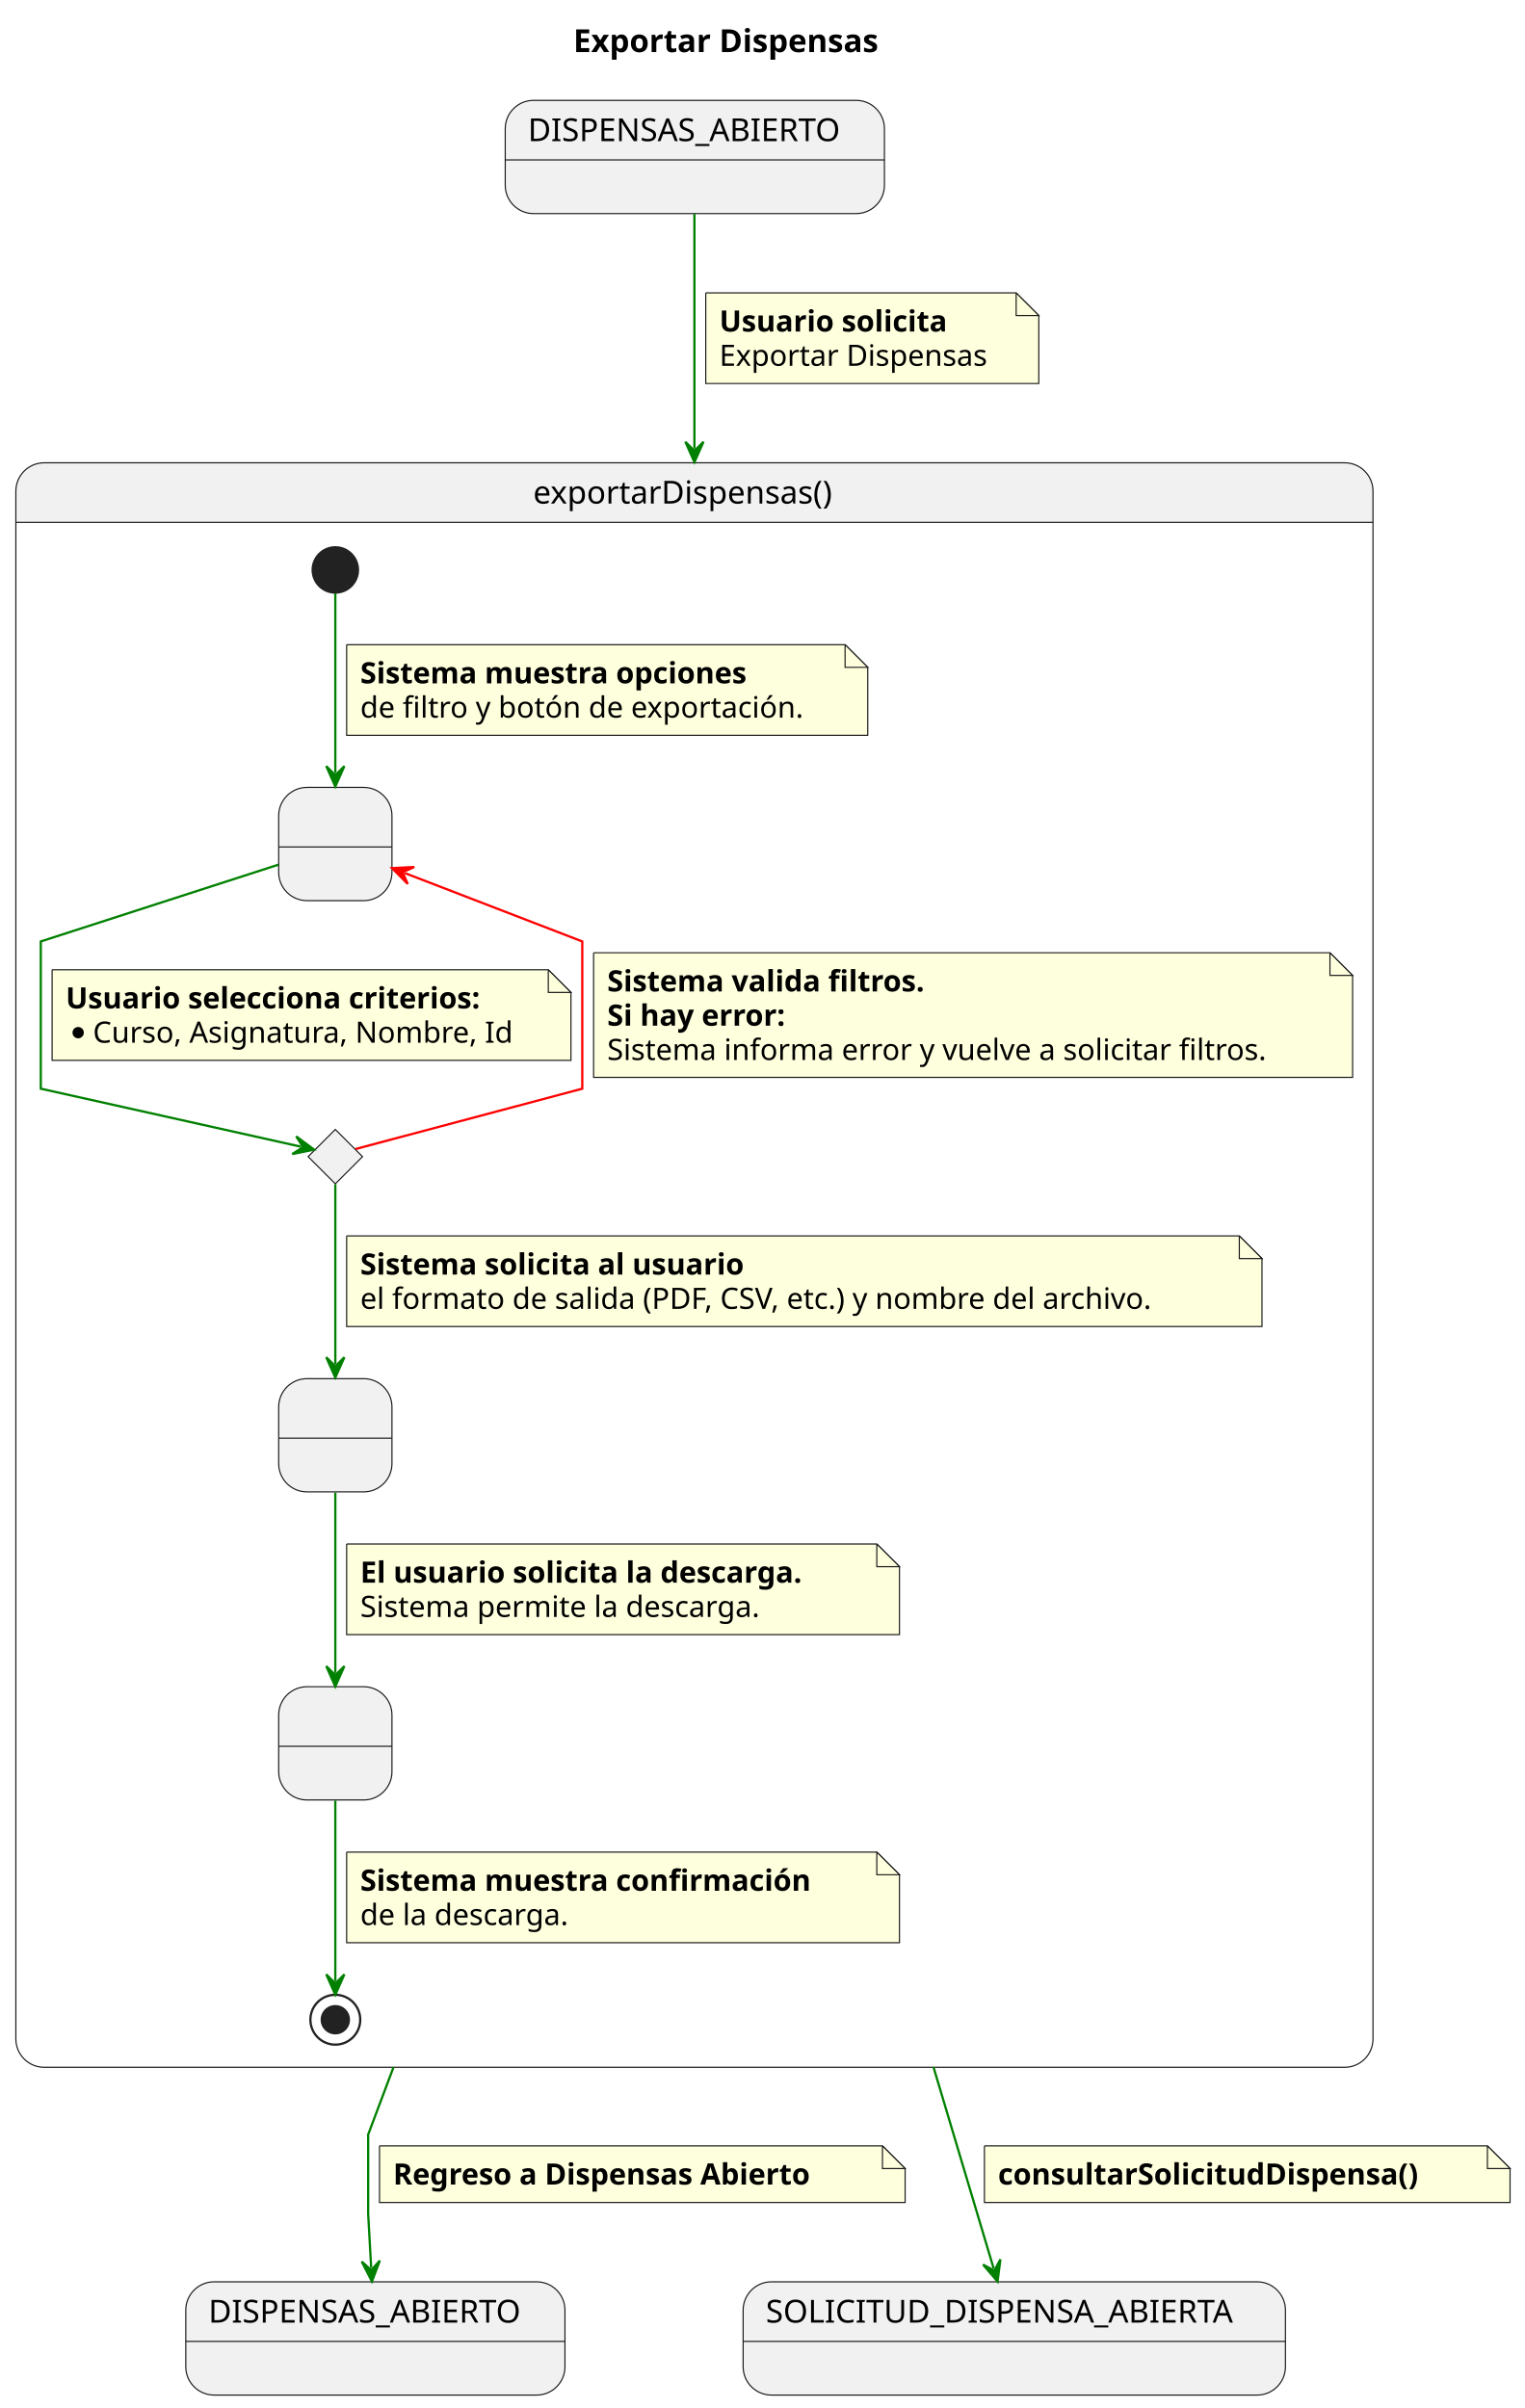
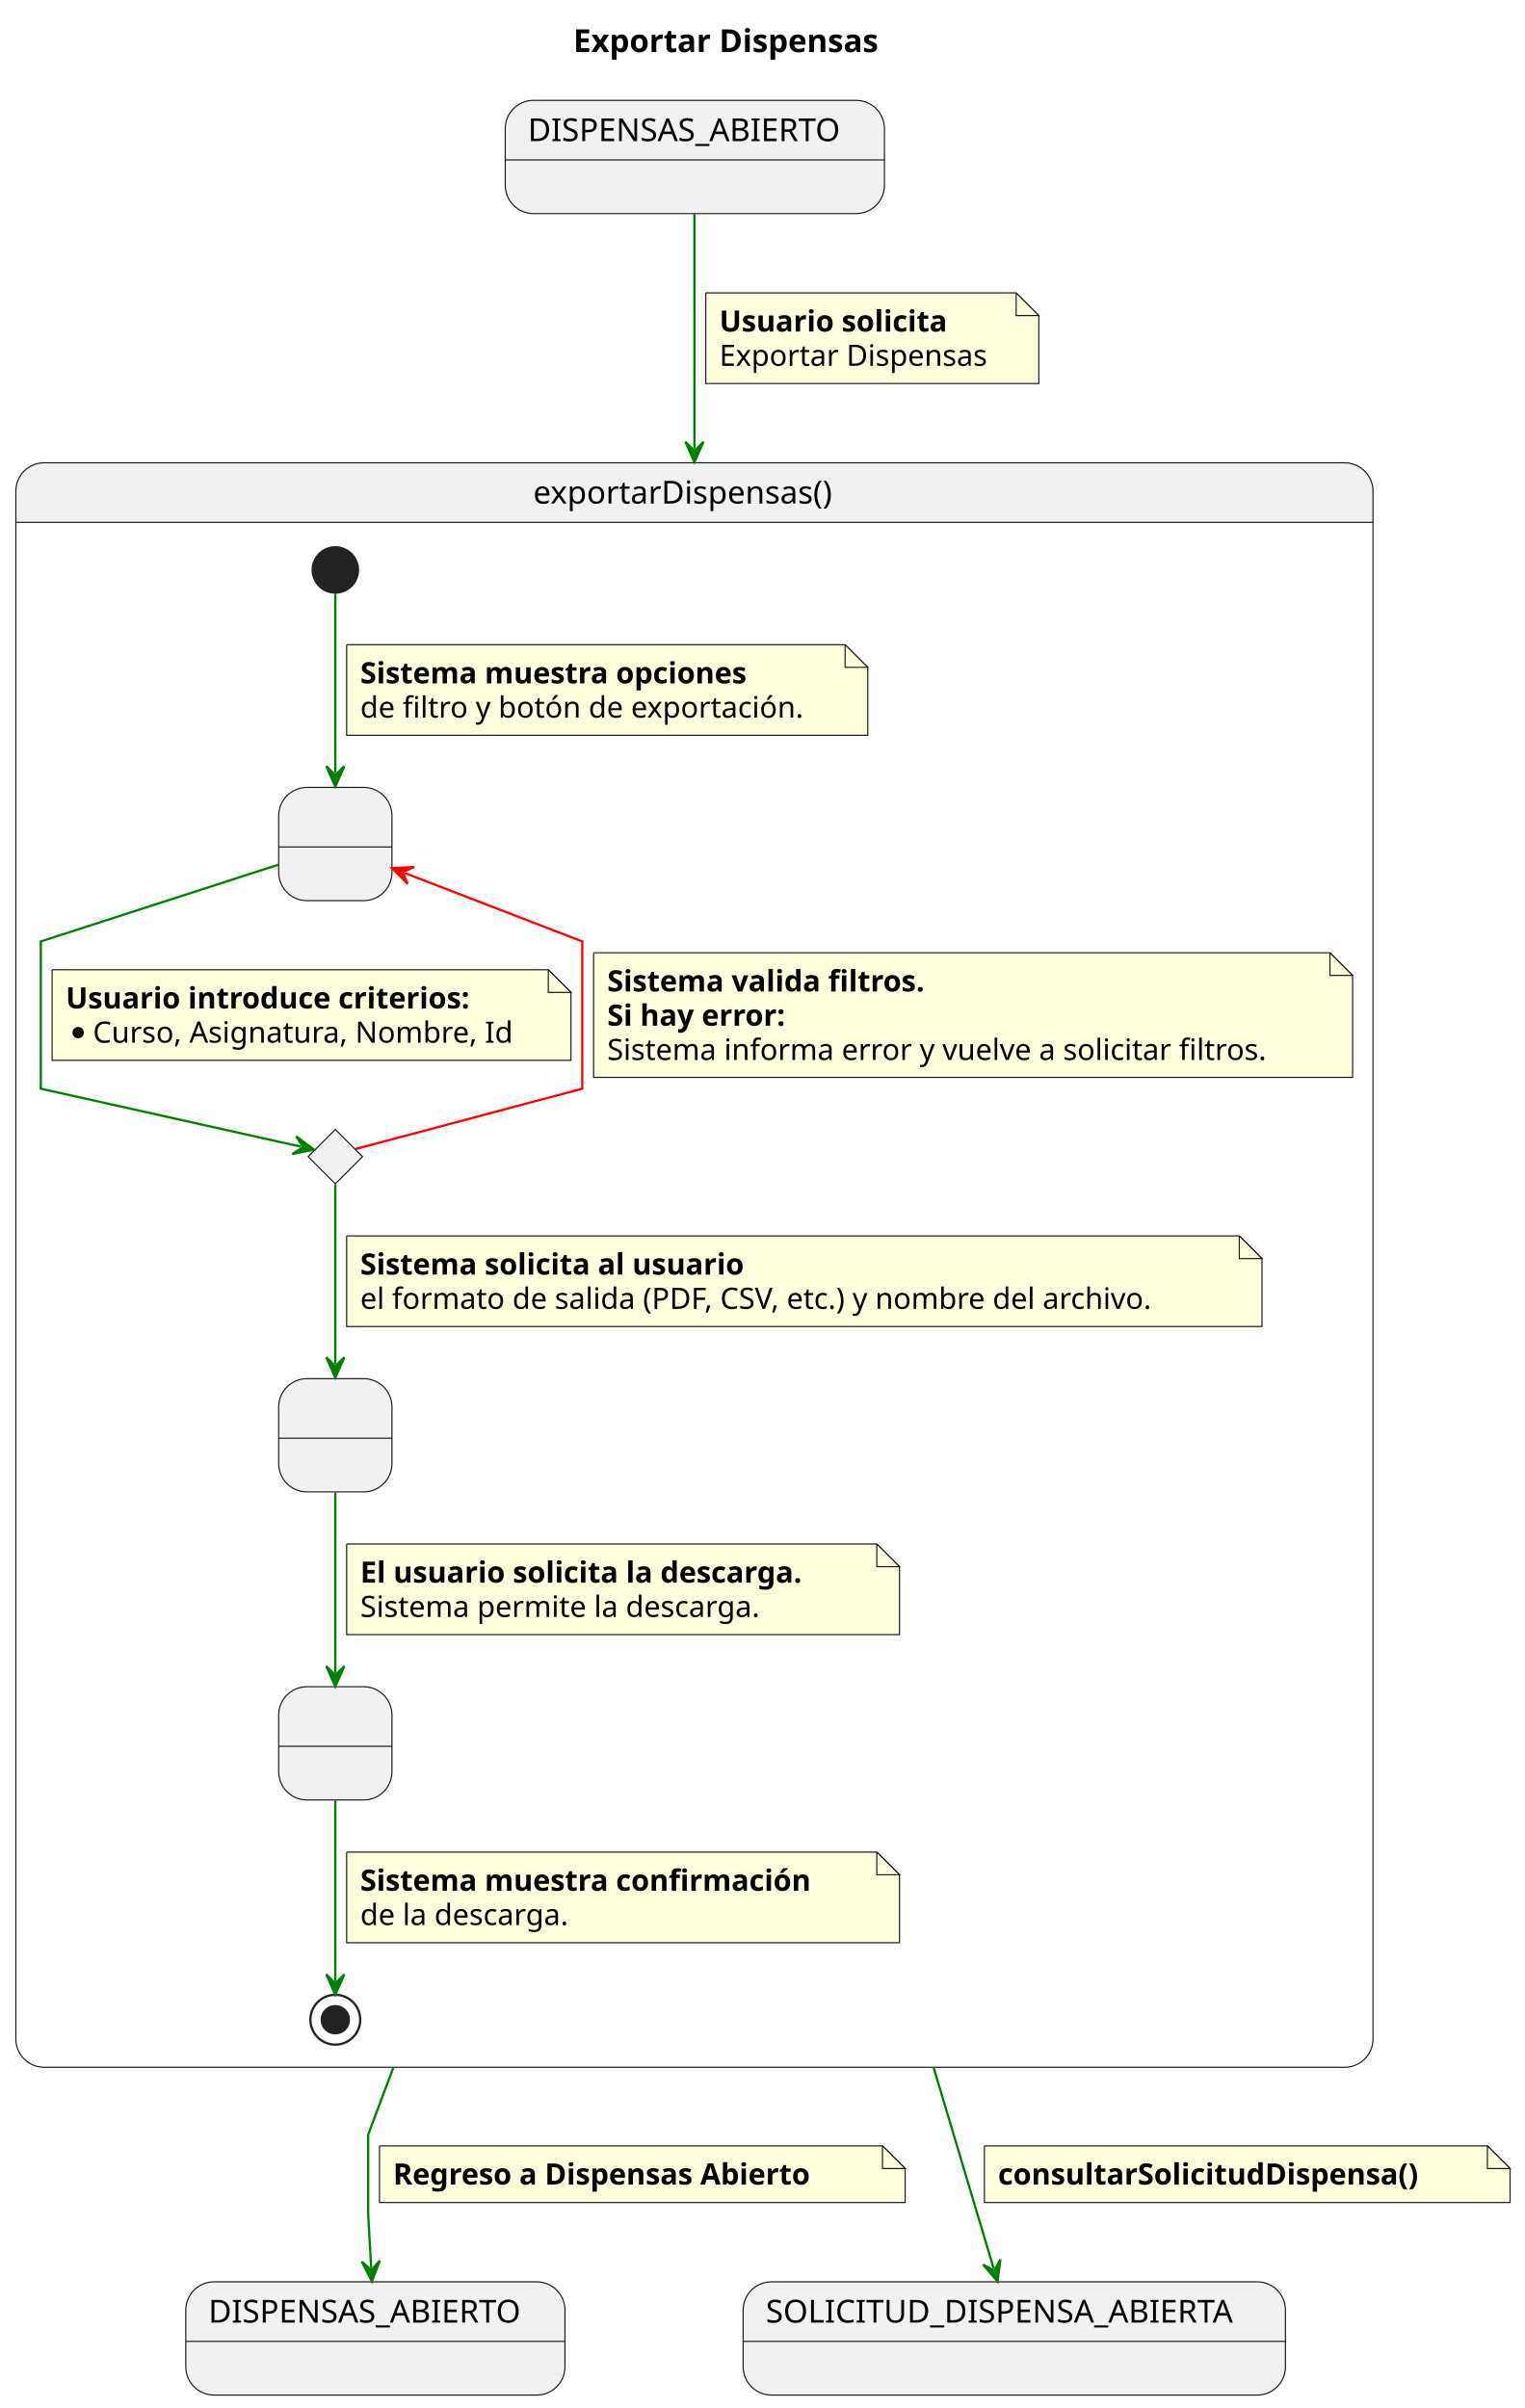
<svg xmlns="http://www.w3.org/2000/svg" contentStyleType="text/css" data-diagram-type="STATE" height="1063px" preserveAspectRatio="none" style="width:673px;height:1063px;background:#FFFFFF;" version="1.1" viewBox="0 0 673 1063" width="673px" zoomAndPan="magnify">
  <defs />
  <g>
    <g class="title" data-source-line="1">
      <text fill="#000000" font-family="sans-serif" font-size="14" font-weight="bold" lengthAdjust="spacing" textLength="153.405" x="253.047" y="22.995">Exportar Dispensas</text>
    </g>
    <g id="startState">
      <rect fill="#F1F1F1" height="50" rx="12.5" ry="12.5" style="stroke:#181818;stroke-width:0.5;" width="167.362" x="223" y="44.297" />
      <line style="stroke:#181818;stroke-width:0.5;" x1="223" x2="390.362" y1="70.594" y2="70.594" />
      <text fill="#000000" font-family="sans-serif" font-size="14" lengthAdjust="spacing" textLength="147.362" x="233" y="62.292">DISPENSAS_ABIERTO</text>
    </g>
    <g id="endState1">
      <rect fill="#F1F1F1" height="50" rx="12.5" ry="12.5" style="stroke:#181818;stroke-width:0.5;" width="167.362" x="82" y="1007.297" />
      <line style="stroke:#181818;stroke-width:0.5;" x1="82" x2="249.362" y1="1033.594" y2="1033.594" />
      <text fill="#000000" font-family="sans-serif" font-size="14" lengthAdjust="spacing" textLength="147.362" x="92" y="1025.292">DISPENSAS_ABIERTO</text>
    </g>
    <g id="endState2">
      <rect fill="#F1F1F1" height="50" rx="12.5" ry="12.5" style="stroke:#181818;stroke-width:0.5;" width="239.352" x="328" y="1007.297" />
      <line style="stroke:#181818;stroke-width:0.5;" x1="328" x2="567.352" y1="1033.594" y2="1033.594" />
      <text fill="#000000" font-family="sans-serif" font-size="14" lengthAdjust="spacing" textLength="219.352" x="338" y="1025.292">SOLICITUD_DISPENSA_ABIERTA</text>
    </g>
    <path d="M19.5,204.297 L593.5,204.297 A12.5,12.5 0 0 1 606,216.797 L606,230.594 L7,230.594 L7,216.797 A12.5,12.5 0 0 1 19.5,204.297" fill="#F1F1F1" />
    <rect fill="none" height="708.297" rx="12.5" ry="12.5" style="stroke:#181818;stroke-width:0.5;" width="599" x="7" y="204.297" />
    <line style="stroke:#181818;stroke-width:0.5;" x1="7" x2="606" y1="230.594" y2="230.594" />
    <text fill="#000000" font-family="sans-serif" font-size="14" lengthAdjust="spacing" textLength="142.358" x="235.321" y="222.292">exportarDispensas()</text>
    <g id="exportarDispensas.SolicitudFiltros">
      <rect fill="#F1F1F1" height="50" rx="12.5" ry="12.5" style="stroke:#181818;stroke-width:0.5;" width="50" x="123" y="347.594" />
      <line style="stroke:#181818;stroke-width:0.5;" x1="123" x2="173" y1="373.891" y2="373.891" />
      <text fill="#000000" font-family="sans-serif" font-size="14" lengthAdjust="spacing" textLength="4.45" x="145.775" y="365.589"> </text>
    </g>
    <g class="entity" data-entity="ValidarFiltros" data-uid="ent0007" id="entity_ValidarFiltros">
      <polygon fill="#F1F1F1" points="148,498.594,160,510.594,148,522.594,136,510.594,148,498.594" style="stroke:#181818;stroke-width:0.5;" />
    </g>
    <g id="exportarDispensas.SolicitudFormato">
      <rect fill="#F1F1F1" height="50" rx="12.5" ry="12.5" style="stroke:#181818;stroke-width:0.5;" width="50" x="123" y="608.594" />
      <line style="stroke:#181818;stroke-width:0.5;" x1="123" x2="173" y1="634.891" y2="634.891" />
      <text fill="#000000" font-family="sans-serif" font-size="14" lengthAdjust="spacing" textLength="4.45" x="145.775" y="626.589"> </text>
    </g>
    <g id="exportarDispensas.Descarga">
      <rect fill="#F1F1F1" height="50" rx="12.5" ry="12.5" style="stroke:#181818;stroke-width:0.5;" width="50" x="123" y="744.594" />
      <line style="stroke:#181818;stroke-width:0.5;" x1="123" x2="173" y1="770.891" y2="770.891" />
      <text fill="#000000" font-family="sans-serif" font-size="14" lengthAdjust="spacing" textLength="4.45" x="145.775" y="762.589"> </text>
    </g>
    <ellipse cx="148" cy="251.594" fill="#222222" rx="10" ry="10" style="stroke:#222222;stroke-width:1;" />
    <ellipse cx="148" cy="891.594" fill="none" rx="11" ry="11" style="stroke:#222222;stroke-width:1;" />
    <ellipse cx="148" cy="891.594" fill="#222222" rx="6" ry="6" style="stroke:#222222;stroke-width:1;" />
    <g class="link" data-entity-1=".start.exportarDispensas" data-entity-2="SolicitudFiltros" data-source-line="23" data-uid="lnk4" id="link_.start.exportarDispensas_SolicitudFiltros">
      <path d="M148,261.934 C148,280.124 148,314.834 148,341.204" fill="none" id="*start*exportarDispensas-to-SolicitudFiltros" style="stroke:#008000;stroke-width:1;" />
      <polygon fill="#008000" points="148,347.204,152,338.204,148,342.204,144,338.204,148,347.204" style="stroke:#008000;stroke-width:1;" />
      <path d="M153,284.594 L153,324.594 L383,324.594 L383,294.594 L373,284.594 L153,284.594" fill="#FEFFDD" style="stroke:#181818;stroke-width:0.5;" />
      <path d="M373,284.594 L373,294.594 L383,294.594 L373,284.594" fill="#FEFFDD" style="stroke:#181818;stroke-width:0.5;" />
      <text fill="#000000" font-family="sans-serif" font-size="13" font-weight="bold" lengthAdjust="spacing" textLength="193.851" x="159" y="301.661">Sistema muestra opciones</text>
      <text fill="#000000" font-family="sans-serif" font-size="13" lengthAdjust="spacing" textLength="209.936" x="159" y="316.793">de filtro y botón de exportación.</text>
    </g>
    <g class="link" data-entity-1="SolicitudFiltros" data-entity-2="ValidarFiltros" data-source-line="30" data-uid="lnk5" id="link_SolicitudFiltros_ValidarFiltros">
      <path d="M122.93,381.694 C85.16,393.894 18,415.594 18,415.594 C18,415.594 18,480.594 18,480.594 C18,480.594 102.984,499.547 132.794,506.197" fill="none" id="SolicitudFiltros-to-ValidarFiltros" style="stroke:#008000;stroke-width:1;" />
      <polygon fill="#008000" points="138.65,507.504,130.737,501.64,133.77,506.415,128.995,509.448,138.65,507.504" style="stroke:#008000;stroke-width:1;" />
      <path d="M23,428.094 L23,468.094 L252,468.094 L252,438.094 L242,428.094 L23,428.094" fill="#FEFFDD" style="stroke:#181818;stroke-width:0.5;" />
      <path d="M242,428.094 L242,438.094 L252,438.094 L242,428.094" fill="#FEFFDD" style="stroke:#181818;stroke-width:0.5;" />
-       <text fill="#000000" font-family="sans-serif" font-size="13" font-weight="bold" lengthAdjust="spacing" textLength="208.165" x="29" y="445.161">Usuario selecciona criterios:</text>
+       <text fill="#000000" font-family="sans-serif" font-size="13" font-weight="bold" lengthAdjust="spacing" textLength="201.862" x="29" y="445.161">Usuario introduce criterios:</text>
      <ellipse cx="34.5" cy="455.859" fill="#000000" rx="2.5" ry="2.5" />
      <text fill="#000000" font-family="sans-serif" font-size="13" lengthAdjust="spacing" textLength="196.587" x="41" y="460.293">Curso, Asignatura, Nombre, Id</text>
    </g>
    <g class="link" data-entity-1="ValidarFiltros" data-entity-2="SolicitudFiltros" data-source-line="37" data-uid="lnk6" id="link_ValidarFiltros_SolicitudFiltros">
      <path d="M156.92,507.224 C182.95,500.294 257,480.594 257,480.594 C257,480.594 257,415.594 257,415.594 C257,415.594 210.789,397.791 178.609,385.391" fill="none" id="ValidarFiltros-to-SolicitudFiltros" style="stroke:#FF0000;stroke-width:1;" />
      <polygon fill="#FF0000" points="173.01,383.234,179.97,390.202,177.676,385.032,182.846,382.737,173.01,383.234" style="stroke:#FF0000;stroke-width:1;" />
      <path d="M262,420.594 L262,475.594 L597,475.594 L597,430.594 L587,420.594 L262,420.594" fill="#FEFFDD" style="stroke:#181818;stroke-width:0.5;" />
      <path d="M587,420.594 L587,430.594 L597,430.594 L587,420.594" fill="#FEFFDD" style="stroke:#181818;stroke-width:0.5;" />
      <text fill="#000000" font-family="sans-serif" font-size="13" font-weight="bold" lengthAdjust="spacing" textLength="160.996" x="268" y="437.661">Sistema valida filtros.</text>
      <text fill="#000000" font-family="sans-serif" font-size="13" font-weight="bold" lengthAdjust="spacing" textLength="91.552" x="268" y="452.793">Si hay error:</text>
      <text fill="#000000" font-family="sans-serif" font-size="13" lengthAdjust="spacing" textLength="314.742" x="268" y="467.926">Sistema informa error y vuelve a solicitar filtros.</text>
    </g>
    <g class="link" data-entity-1="ValidarFiltros" data-entity-2="SolicitudFormato" data-source-line="45" data-uid="lnk7" id="link_ValidarFiltros_SolicitudFormato">
      <path d="M148,522.764 C148,542.064 148,576.114 148,602.144" fill="none" id="ValidarFiltros-to-SolicitudFormato" style="stroke:#008000;stroke-width:1;" />
      <polygon fill="#008000" points="148,608.144,152,599.144,148,603.144,144,599.144,148,608.144" style="stroke:#008000;stroke-width:1;" />
      <path d="M153,545.594 L153,585.594 L557,585.594 L557,555.594 L547,545.594 L153,545.594" fill="#FEFFDD" style="stroke:#181818;stroke-width:0.5;" />
      <path d="M547,545.594 L547,555.594 L557,555.594 L547,545.594" fill="#FEFFDD" style="stroke:#181818;stroke-width:0.5;" />
      <text fill="#000000" font-family="sans-serif" font-size="13" font-weight="bold" lengthAdjust="spacing" textLength="193.261" x="159" y="562.661">Sistema solicita al usuario</text>
      <text fill="#000000" font-family="sans-serif" font-size="13" lengthAdjust="spacing" textLength="383.348" x="159" y="577.793">el formato de salida (PDF, CSV, etc.) y nombre del archivo.</text>
    </g>
    <g class="link" data-entity-1="SolicitudFormato" data-entity-2="Descarga" data-source-line="52" data-uid="lnk8" id="link_SolicitudFormato_Descarga">
      <path d="M148,658.864 C148,683.144 148,714.284 148,738.504" fill="none" id="SolicitudFormato-to-Descarga" style="stroke:#008000;stroke-width:1;" />
      <polygon fill="#008000" points="148,744.504,152,735.504,148,739.504,144,735.504,148,744.504" style="stroke:#008000;stroke-width:1;" />
      <path d="M153,681.594 L153,721.594 L397,721.594 L397,691.594 L387,681.594 L153,681.594" fill="#FEFFDD" style="stroke:#181818;stroke-width:0.5;" />
      <path d="M387,681.594 L387,691.594 L397,691.594 L387,681.594" fill="#FEFFDD" style="stroke:#181818;stroke-width:0.5;" />
      <text fill="#000000" font-family="sans-serif" font-size="13" font-weight="bold" lengthAdjust="spacing" textLength="223.983" x="159" y="698.661">El usuario solicita la descarga.</text>
      <text fill="#000000" font-family="sans-serif" font-size="13" lengthAdjust="spacing" textLength="191.134" x="159" y="713.793">Sistema permite la descarga.</text>
    </g>
    <g class="link" data-entity-1="Descarga" data-entity-2=".end.exportarDispensas" data-source-line="59" data-uid="lnk10" id="link_Descarga_.end.exportarDispensas">
      <path d="M148,794.874 C148,821.174 148,855.864 148,874.574" fill="none" id="Descarga-to-*end*exportarDispensas" style="stroke:#008000;stroke-width:1;" />
      <polygon fill="#008000" points="148,880.574,152,871.574,148,875.574,144,871.574,148,880.574" style="stroke:#008000;stroke-width:1;" />
      <path d="M153,817.594 L153,857.594 L397,857.594 L397,827.594 L387,817.594 L153,817.594" fill="#FEFFDD" style="stroke:#181818;stroke-width:0.5;" />
      <path d="M387,817.594 L387,827.594 L397,827.594 L387,817.594" fill="#FEFFDD" style="stroke:#181818;stroke-width:0.5;" />
      <text fill="#000000" font-family="sans-serif" font-size="13" font-weight="bold" lengthAdjust="spacing" textLength="223.793" x="159" y="834.661">Sistema muestra confirmación</text>
      <text fill="#000000" font-family="sans-serif" font-size="13" lengthAdjust="spacing" textLength="99.925" x="159" y="849.793">de la descarga.</text>
    </g>
    <g class="link" data-entity-1="startState" data-entity-2="exportarDispensas" data-source-line="10" data-uid="lnk2" id="link_startState_exportarDispensas">
      <path d="M306.5,94.447 C306.5,118.297 306.5,151.827 306.5,198.027" fill="none" id="startState-to-exportarDispensas" style="stroke:#008000;stroke-width:1;" />
      <polygon fill="#008000" points="306.5,204.027,310.5,195.027,306.5,199.027,302.5,195.027,306.5,204.027" style="stroke:#008000;stroke-width:1;" />
      <path d="M311.5,129.297 L311.5,169.297 L458.5,169.297 L458.5,139.297 L448.5,129.297 L311.5,129.297" fill="#FEFFDD" style="stroke:#181818;stroke-width:0.5;" />
      <path d="M448.5,129.297 L448.5,139.297 L458.5,139.297 L448.5,129.297" fill="#FEFFDD" style="stroke:#181818;stroke-width:0.5;" />
      <text fill="#000000" font-family="sans-serif" font-size="13" font-weight="bold" lengthAdjust="spacing" textLength="113.376" x="317.5" y="146.364">Usuario solicita</text>
      <text fill="#000000" font-family="sans-serif" font-size="13" lengthAdjust="spacing" textLength="126.394" x="317.5" y="161.497">Exportar Dispensas</text>
    </g>
    <g class="link" data-entity-1="exportarDispensas" data-entity-2="endState1" data-source-line="67" data-uid="lnk11" id="link_exportarDispensas_endState1">
      <path d="M173.68,912.567 C166.71,931.107 162.5,942.297 162.5,942.297 C162.5,942.297 162.5,977.297 162.5,977.297 C162.5,977.297 163.026,986.776 163.827,1001.146" fill="none" id="exportarDispensas-to-endState1" style="stroke:#008000;stroke-width:1;" />
      <polygon fill="#008000" points="164.16,1007.137,167.654,997.928,163.882,1002.145,159.666,998.373,164.16,1007.137" style="stroke:#008000;stroke-width:1;" />
      <path d="M167.5,947.297 L167.5,972.297 L399.5,972.297 L399.5,957.297 L389.5,947.297 L167.5,947.297" fill="#FEFFDD" style="stroke:#181818;stroke-width:0.5;" />
      <path d="M389.5,947.297 L389.5,957.297 L399.5,957.297 L389.5,947.297" fill="#FEFFDD" style="stroke:#181818;stroke-width:0.5;" />
      <text fill="#000000" font-family="sans-serif" font-size="13" font-weight="bold" lengthAdjust="spacing" textLength="211.186" x="173.5" y="964.364">Regreso a Dispensas Abierto</text>
    </g>
    <g class="link" data-entity-1="exportarDispensas" data-entity-2="endState2" data-source-line="72" data-uid="lnk12" id="link_exportarDispensas_endState2">
      <path d="M412.01,912.497 C423.86,952.157 432.224,980.137 438.574,1001.417" fill="none" id="exportarDispensas-to-endState2" style="stroke:#008000;stroke-width:1;" />
      <polygon fill="#008000" points="440.29,1007.167,441.55,997.399,438.86,1002.376,433.884,999.686,440.29,1007.167" style="stroke:#008000;stroke-width:1;" />
      <path d="M434.5,947.297 L434.5,972.297 L666.5,972.297 L666.5,957.297 L656.5,947.297 L434.5,947.297" fill="#FEFFDD" style="stroke:#181818;stroke-width:0.5;" />
      <path d="M656.5,947.297 L656.5,957.297 L666.5,957.297 L656.5,947.297" fill="#FEFFDD" style="stroke:#181818;stroke-width:0.5;" />
      <text fill="#000000" font-family="sans-serif" font-size="13" font-weight="bold" lengthAdjust="spacing" textLength="211.637" x="440.5" y="964.364">consultarSolicitudDispensa()</text>
    </g>
  </g>
</svg>
